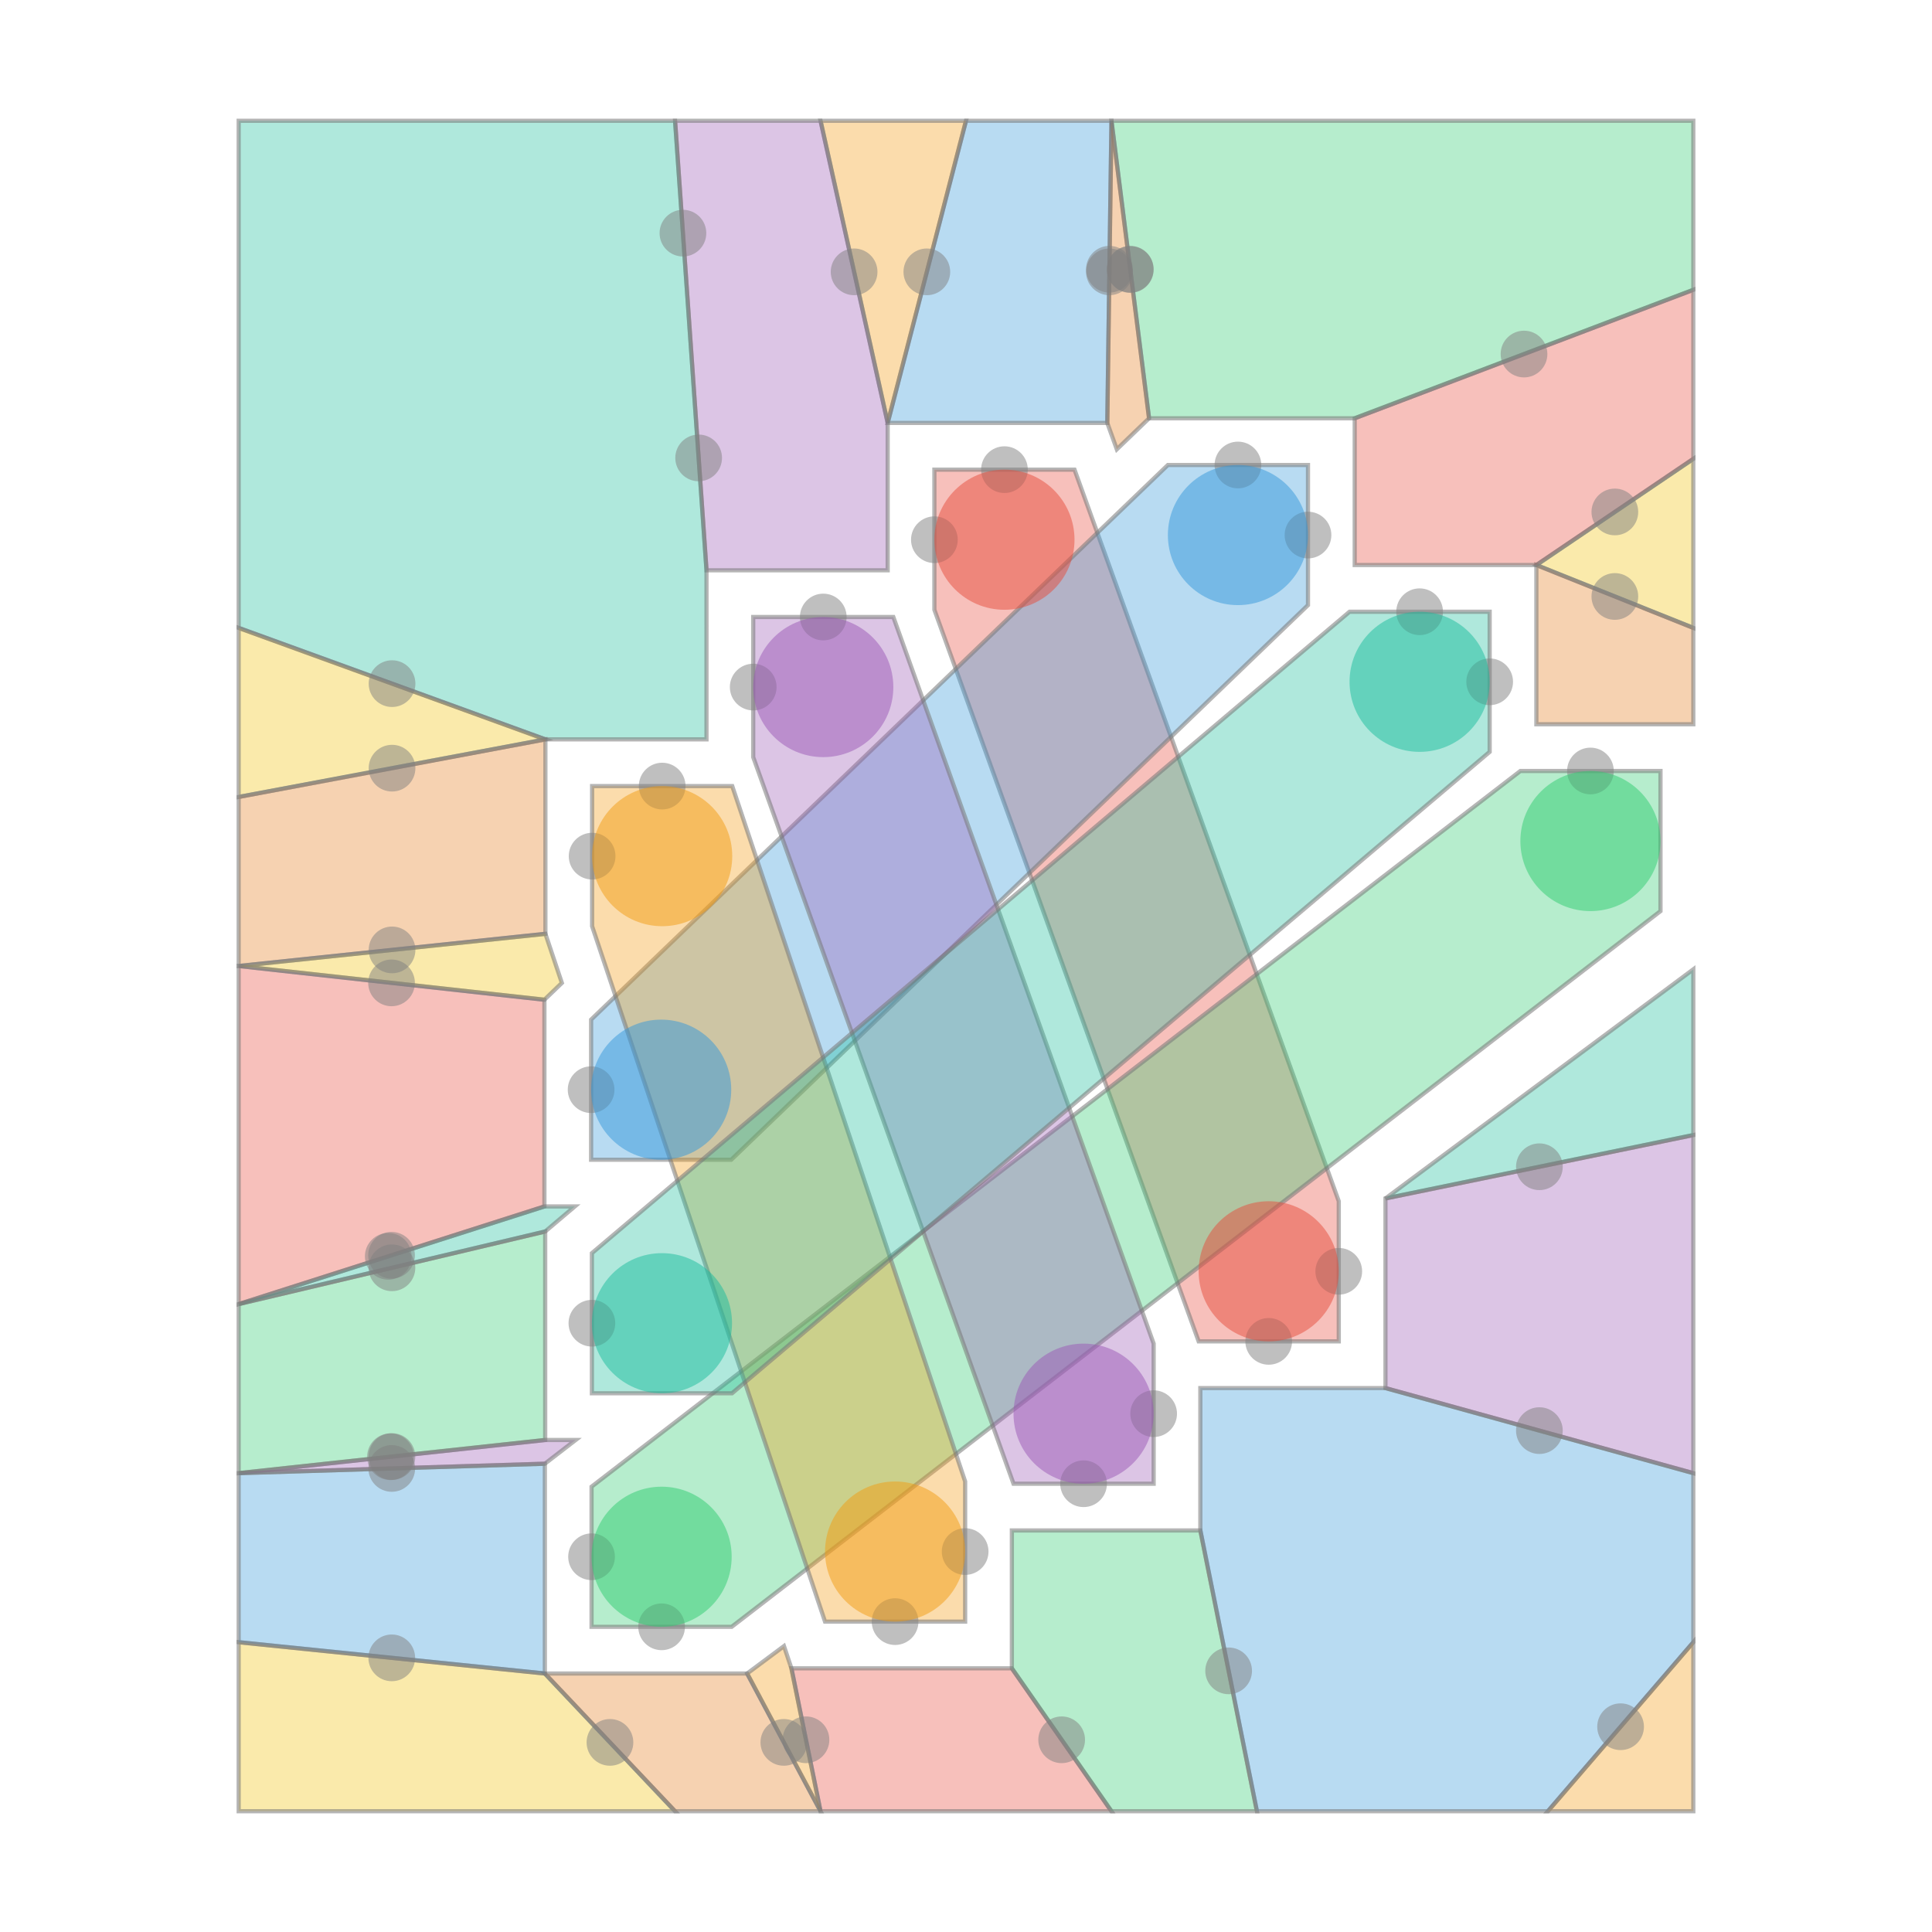
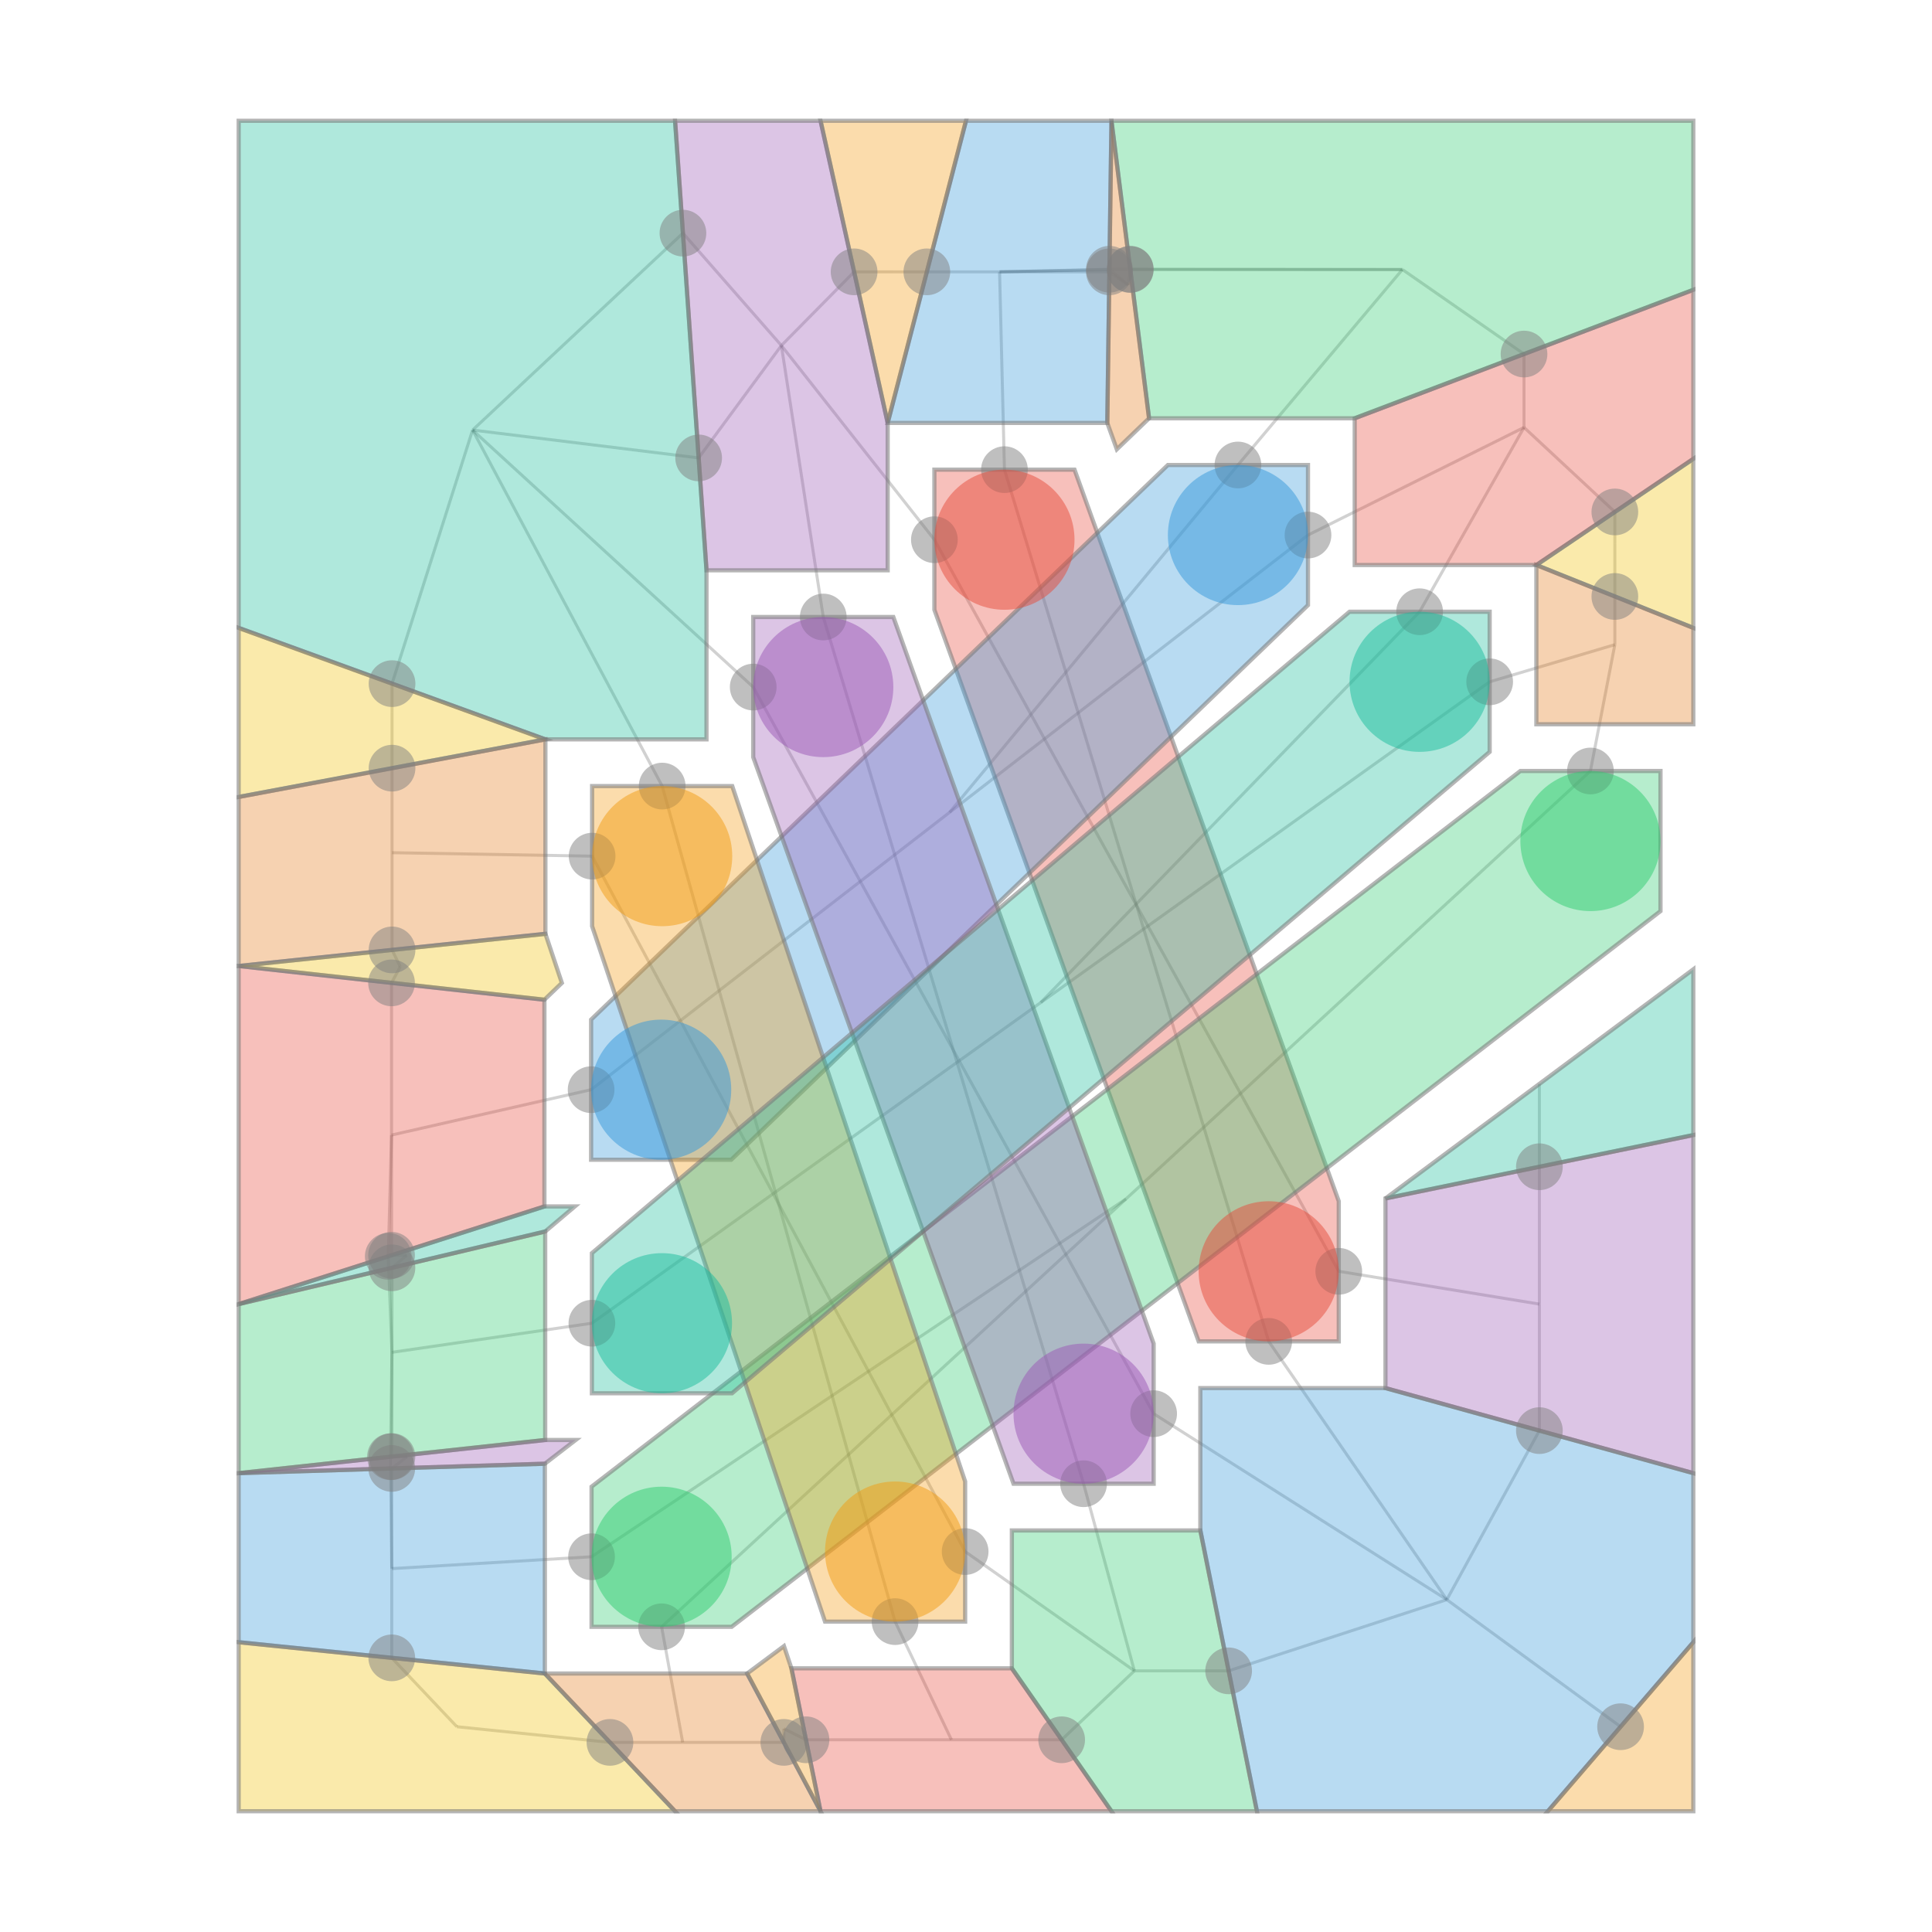
<svg xmlns="http://www.w3.org/2000/svg" width="640" height="640" viewBox="0 0 640 640">
  <rect width="100%" height="100%" fill="white" />
+   <g>
+     <polyline data-points="-1.0900403499999998,-1.62871415 -0.7622886,-1.6622412500000001 -0.6065680499999999,-1.6622412500000001" data-type="line" data-label="" points="151.345,572 202.056,577.187 226.15,577.187" fill="none" stroke="rgba(100, 100, 100, 0.3)" stroke-width="1px" />
+   </g>
+   <g>
+     <polyline data-points="-1.0900403499999998,-1.62871415 -1.22944825,-1.4812724 -1.22944825,-1.2902076477829603" data-type="line" data-label="" points="151.345,572 129.776,549.187 129.776,519.625" fill="none" stroke="rgba(100, 100, 100, 0.3)" stroke-width="1px" />
+   </g>
+   <g>
+     <polyline data-points="-0.6065680499999999,-1.6622412500000001 -0.3900044200964134,-1.6622412500000001 -0.3900044200964134,-1.6328982000743704" data-type="line" data-label="" points="226.15,577.187 259.657,577.187 259.657,572.647" fill="none" stroke="rgba(100, 100, 100, 0.3)" stroke-width="1px" />
+   </g>
+   <g>
+     <polyline data-points="-0.03117238293681368,-1.65667975 0.20481054999999987,-1.65668025 0.3605270999999999,-1.50907575" data-type="line" data-label="" points="315.177,576.327 351.689,576.327 375.782,553.489" fill="none" stroke="rgba(100, 100, 100, 0.3)" stroke-width="1px" />
+   </g>
+   <g>
+     <polyline data-points="-0.03117238293681368,-1.65667975 -0.3426134829368135,-1.65667875 -0.3900044200964134,-1.6328982000743704" data-type="line" data-label="" points="315.177,576.327 266.99,576.327 259.657,572.647" fill="none" stroke="rgba(100, 100, 100, 0.3)" stroke-width="1px" />
+   </g>
+   <g>
+     <polyline data-points="0.3605270999999999,-1.50907575 0.5623075999999998,-1.5090762500000001 1.02946875,-1.35666925" data-type="line" data-label="" points="375.782,553.489 407.002,553.489 479.283,529.908" fill="none" stroke="rgba(100, 100, 100, 0.3)" stroke-width="1px" />
+   </g>
+   <g>
+     <polyline data-points="1.02946875,-1.35666925 1.4014799499999997,-1.62871465 1.4014799499999997,-1.62871565" data-type="line" data-label="" points="479.283,529.908 536.841,572 536.841,572" fill="none" stroke="rgba(100, 100, 100, 0.3)" stroke-width="1px" />
+   </g>
+   <g>
+     <polyline data-points="1.02946875,-1.35666925 1.22764125,-0.99473305 1.22764075,-0.7238724" data-type="line" data-label="" points="479.283,529.908 509.945,473.908 509.944,432" fill="none" stroke="rgba(100, 100, 100, 0.3)" stroke-width="1px" />
+   </g>
+   <g>
+     <polyline data-points="1.22764075,-0.7238724 1.22763925,-0.4298077063182726 1.22764075,-0.2524061218816299" data-type="line" data-label="" points="509.944,432 509.944,386.501 509.944,359.053" fill="none" stroke="rgba(100, 100, 100, 0.3)" stroke-width="1px" />
+   </g>
+   <g>
+     <polyline data-points="1.3891952499999998,0.9048422499999998 1.3891952499999998,0.7911727 1.3891922499999998,0.6879975" data-type="line" data-label="" points="534.941,180 534.941,197.587 534.94,213.551" fill="none" stroke="rgba(100, 100, 100, 0.3)" stroke-width="1px" />
+   </g>
+   <g>
+     <polyline data-points="1.3891952499999998,0.9048422499999998 1.3891952499999998,0.9721415499999999 1.19470975,1.1531099000000002" data-type="line" data-label="" points="534.941,180 534.941,169.587 504.849,141.587" fill="none" stroke="rgba(100, 100, 100, 0.3)" stroke-width="1px" />
+   </g>
+   <g>
+     <polyline data-points="1.19470975,1.1531099000000002 1.19470975,1.3101994000000001 0.9343202999999998,1.49116625" data-type="line" data-label="" points="504.849,141.587 504.849,117.282 464.561,89.282" fill="none" stroke="rgba(100, 100, 100, 0.3)" stroke-width="1px" />
+   </g>
+   <g>
+     <polyline data-points="0.9343202999999998,1.49116625 0.35160563047796883,1.4918276021563592 0.07187954999999989,1.48618825" data-type="line" data-label="" points="464.561,89.282 374.402,89.18 331.121,90.052" fill="none" stroke="rgba(100, 100, 100, 0.3)" stroke-width="1px" />
+   </g>
+   <g>
+     <polyline data-points="0.9343202999999998,1.49116625 0.3516892015564768,1.49116625 0.3472308370270038,1.457972065838431" data-type="line" data-label="" points="464.561,89.282 374.414,89.282 373.725,94.418" fill="none" stroke="rgba(100, 100, 100, 0.3)" stroke-width="1px" />
+   </g>
+   <g>
+     <polyline data-points="0.07187954999999989,1.48618825 -0.08384,1.48618725 -0.1557185499999999,1.48618775" data-type="line" data-label="" points="331.121,90.052 307.028,90.052 295.907,90.052" fill="none" stroke="rgba(100, 100, 100, 0.3)" stroke-width="1px" />
+   </g>
+   <g>
+     <polyline data-points="0.07187954999999989,1.48618825 0.307058811859238,1.4917813404964075 0.3472308370270038,1.457972065838431" data-type="line" data-label="" points="331.121,90.052 367.509,89.187 373.725,94.418" fill="none" stroke="rgba(100, 100, 100, 0.3)" stroke-width="1px" />
+   </g>
+   <g>
+     <polyline data-points="0.07187954999999989,1.48618825 0.30698173547052676,1.4861887500000002 0.3472308370270038,1.457972065838431" data-type="line" data-label="" points="331.121,90.052 367.497,90.052 373.725,94.418" fill="none" stroke="rgba(100, 100, 100, 0.3)" stroke-width="1px" />
+   </g>
+   <g>
+     <polyline data-points="-0.1557185499999999,1.48618775 -0.2395595499999999,1.48618775 -0.3952790999999999,1.32843625" data-type="line" data-label="" points="295.907,90.052 282.935,90.052 258.841,114.46" fill="none" stroke="rgba(100, 100, 100, 0.3)" stroke-width="1px" />
+   </g>
+   <g>
+     <polyline data-points="-0.3952790999999999,1.32843625 -0.6060518999999999,1.569059875 -1.05638825,1.14743975" data-type="line" data-label="" points="258.841,114.46 226.23,77.23 156.552,142.464" fill="none" stroke="rgba(100, 100, 100, 0.3)" stroke-width="1px" />
+   </g>
+   <g>
+     <polyline data-points="-0.3952790999999999,1.32843625 -0.5724012999999999,1.087812625 -1.05638825,1.14743975" data-type="line" data-label="" points="258.841,114.46 231.436,151.69 156.552,142.464" fill="none" stroke="rgba(100, 100, 100, 0.3)" stroke-width="1px" />
+   </g>
+   <g>
+     <polyline data-points="-1.05638825,1.14743975 -1.2288442499999999,0.6045372 -1.2288442499999999,0.54290655" data-type="line" data-label="" points="156.552,142.464 129.869,226.464 129.869,236" fill="none" stroke="rgba(100, 100, 100, 0.3)" stroke-width="1px" />
+   </g>
+   <g>
+     <polyline data-points="-1.2288442499999999,0.54290655 -1.2288437499999998,0.42356935 -1.2288452499999998,0.242599" data-type="line" data-label="" points="129.869,236 129.869,254.464 129.869,282.464" fill="none" stroke="rgba(100, 100, 100, 0.3)" stroke-width="1px" />
+   </g>
+   <g>
+     <polyline data-points="-1.2288452499999998,0.242599 -1.2288457499999998,0.03444776294261411 -1.2112282716768954,-0.0016655835946217945" data-type="line" data-label="" points="129.869,282.464 129.869,314.67 132.595,320.258" fill="none" stroke="rgba(100, 100, 100, 0.3)" stroke-width="1px" />
+   </g>
+   <g>
+     <polyline data-points="-1.22991675,-0.36193769999999986 -1.2369259236689427,-0.621576300991815 -1.2290757499999998,-0.827121691022982" data-type="line" data-label="" points="129.703,376 128.619,416.172 129.833,447.975" fill="none" stroke="rgba(100, 100, 100, 0.3)" stroke-width="1px" />
+   </g>
+   <g>
+     <polyline data-points="-1.22991675,-0.36193769999999986 -1.2299172499999997,-0.6193376999999998 -1.1973977264805709,-0.6193356999999999" data-type="line" data-label="" points="129.703,376 129.703,415.826 134.735,415.826" fill="none" stroke="rgba(100, 100, 100, 0.3)" stroke-width="1px" />
+   </g>
+   <g>
+     <polyline data-points="-1.22991675,-0.36193769999999986 -1.22991675,-0.03611534653723591 -1.2112282716768954,-0.0016655835946217945" data-type="line" data-label="" points="129.703,376 129.703,325.588 132.595,320.258" fill="none" stroke="rgba(100, 100, 100, 0.3)" stroke-width="1px" />
+   </g>
+   <g>
+     <polyline data-points="-1.2290757499999998,-0.827121691022982 -1.2321613530099345,-1.050638372306859 -1.22944825,-1.2902076477829603" data-type="line" data-label="" points="129.833,447.975 129.356,482.558 129.776,519.625" fill="none" stroke="rgba(100, 100, 100, 0.3)" stroke-width="1px" />
+   </g>
+   <g>
+     <polyline data-points="-1.2290757499999998,-0.827121691022982 -1.2290762499999999,-1.0503045500000001 -1.1964791555285477,-1.0503045500000001" data-type="line" data-label="" points="129.833,447.975 129.833,482.506 134.877,482.506" fill="none" stroke="rgba(100, 100, 100, 0.3)" stroke-width="1px" />
+   </g>
+   <g>
+     <polyline data-points="-1.2290757499999998,-0.827121691022982 -1.2290757499999998,-0.6461538410229819 -1.1973977264805709,-0.6193356999999999" data-type="line" data-label="" points="129.833,447.975 129.833,419.975 134.735,415.826" fill="none" stroke="rgba(100, 100, 100, 0.3)" stroke-width="1px" />
+   </g>
+   <g>
+     <polyline data-points="-1.22944825,-1.2902076477829603 -1.22944825,-1.0757121977829602 -1.1964791555285477,-1.0503045500000001" data-type="line" data-label="" points="129.776,519.625 129.776,486.438 134.877,482.506" fill="none" stroke="rgba(100, 100, 100, 0.3)" stroke-width="1px" />
+   </g>
+   <g>
+     <polyline data-points="0.36519900000000005,0.12951849999999998 0.082317,1.062692 0.07187954999999989,1.48618825" data-type="line" data-label="" points="376.505,299.96 332.736,155.577 331.121,90.052" fill="none" stroke="rgba(100, 100, 100, 0.3)" stroke-width="1px" />
+   </g>
+   <g>
+     <polyline data-points="0.36519900000000005,0.12951849999999998 0.648081,-0.803655 1.02946875,-1.35666925" data-type="line" data-label="" points="376.505,299.96 420.273,444.344 479.283,529.908" fill="none" stroke="rgba(100, 100, 100, 0.3)" stroke-width="1px" />
+   </g>
+   <g>
+     <polyline data-points="0.36519900000000005,0.12951849999999998 -0.067683,0.912692 -0.3952790999999999,1.32843625" data-type="line" data-label="" points="376.505,299.96 309.528,178.785 258.841,114.46" fill="none" stroke="rgba(100, 100, 100, 0.3)" stroke-width="1px" />
+   </g>
+   <g>
+     <polyline data-points="0.36519900000000005,0.12951849999999998 0.798081,-0.653655 1.22764075,-0.7238724" data-type="line" data-label="" points="376.505,299.96 443.482,421.136 509.944,432" fill="none" stroke="rgba(100, 100, 100, 0.3)" stroke-width="1px" />
+   </g>
+   <g>
+     <polyline data-points="0.34260699999999994,-0.49863949999999996 1.336913,0.417523 1.3891922499999998,0.6879975" data-type="line" data-label="" points="373.009,397.151 526.851,255.4 534.94,213.551" fill="none" stroke="rgba(100, 100, 100, 0.3)" stroke-width="1px" />
+   </g>
+   <g>
+     <polyline data-points="0.34260699999999994,-0.49863949999999996 -0.651699,-1.414802 -0.6065680499999999,-1.6622412500000001" data-type="line" data-label="" points="373.009,397.151 219.167,538.903 226.15,577.187" fill="none" stroke="rgba(100, 100, 100, 0.3)" stroke-width="1px" />
+   </g>
+   <g>
+     <polyline data-points="0.34260699999999994,-0.49863949999999996 -0.801699,-1.264802 -1.22944825,-1.2902076477829603" data-type="line" data-label="" points="373.009,397.151 195.959,515.694 129.776,519.625" fill="none" stroke="rgba(100, 100, 100, 0.3)" stroke-width="1px" />
+   </g>
+   <g>
+     <polyline data-points="-0.0352075,0.32892499999999997 0.58222,1.0726499999999999 0.9343202999999998,1.49116625" data-type="line" data-label="" points="314.553,269.108 410.083,154.036 464.561,89.282" fill="none" stroke="rgba(100, 100, 100, 0.3)" stroke-width="1px" />
+   </g>
+   <g>
+     <polyline data-points="-0.0352075,0.32892499999999997 -0.802635,-0.2648 -1.22991675,-0.36193769999999986" data-type="line" data-label="" points="314.553,269.108 195.814,360.971 129.703,376" fill="none" stroke="rgba(100, 100, 100, 0.3)" stroke-width="1px" />
+   </g>
+   <g>
+     <polyline data-points="-0.0352075,0.32892499999999997 0.73222,0.92265 1.19470975,1.1531099000000002" data-type="line" data-label="" points="314.553,269.108 433.291,177.245 504.849,141.587" fill="none" stroke="rgba(100, 100, 100, 0.3)" stroke-width="1px" />
+   </g>
+   <g>
+     <polyline data-points="-0.401154,-0.5092385 -0.650488,0.385198 -1.05638825,1.14743975" data-type="line" data-label="" points="257.932,398.791 219.354,260.401 156.552,142.464" fill="none" stroke="rgba(100, 100, 100, 0.3)" stroke-width="1px" />
+   </g>
+   <g>
+     <polyline data-points="-0.401154,-0.5092385 -0.15182,-1.403675 -0.03117238293681368,-1.65667975" data-type="line" data-label="" points="257.932,398.791 296.51,537.181 315.177,576.327" fill="none" stroke="rgba(100, 100, 100, 0.3)" stroke-width="1px" />
+   </g>
+   <g>
+     <polyline data-points="-0.401154,-0.5092385 -0.800488,0.235198 -1.2288452499999998,0.242599" data-type="line" data-label="" points="257.932,398.791 196.146,283.609 129.869,282.464" fill="none" stroke="rgba(100, 100, 100, 0.3)" stroke-width="1px" />
+   </g>
+   <g>
+     <polyline data-points="-0.401154,-0.5092385 -0.001820000000000016,-1.253675 0.3605270999999999,-1.50907575" data-type="line" data-label="" points="257.932,398.791 319.718,513.973 375.782,553.489" fill="none" stroke="rgba(100, 100, 100, 0.3)" stroke-width="1px" />
+   </g>
+   <g>
+     <polyline data-points="-0.026920500000000014,-0.18064000000000002 -0.305576,0.74719 -0.3952790999999999,1.32843625" data-type="line" data-label="" points="315.835,347.949 272.72,204.392 258.841,114.46" fill="none" stroke="rgba(100, 100, 100, 0.3)" stroke-width="1px" />
+   </g>
+   <g>
+     <polyline data-points="-0.026920500000000014,-0.18064000000000002 0.251735,-1.10847 0.3605270999999999,-1.50907575" data-type="line" data-label="" points="315.835,347.949 358.949,491.506 375.782,553.489" fill="none" stroke="rgba(100, 100, 100, 0.3)" stroke-width="1px" />
+   </g>
+   <g>
+     <polyline data-points="-0.026920500000000014,-0.18064000000000002 -0.455576,0.59719 -1.05638825,1.14743975" data-type="line" data-label="" points="315.835,347.949 249.512,227.601 156.552,142.464" fill="none" stroke="rgba(100, 100, 100, 0.3)" stroke-width="1px" />
+   </g>
+   <g>
+     <polyline data-points="-0.026920500000000014,-0.18064000000000002 0.40173499999999995,-0.95847 1.02946875,-1.35666925" data-type="line" data-label="" points="315.835,347.949 382.158,468.298 479.283,529.908" fill="none" stroke="rgba(100, 100, 100, 0.3)" stroke-width="1px" />
+   </g>
+   <g>
+     <polyline data-points="0.16011849999999994,-0.0781635 0.971187,0.7584730000000001 1.19470975,1.1531099000000002" data-type="line" data-label="" points="344.774,332.094 470.265,202.647 504.849,141.587" fill="none" stroke="rgba(100, 100, 100, 0.3)" stroke-width="1px" />
+   </g>
+   <g>
+     <polyline data-points="0.16011849999999994,-0.0781635 -0.80095,-0.7648 -1.2290757499999998,-0.827121691022982" data-type="line" data-label="" points="344.774,332.094 196.074,438.332 129.833,447.975" fill="none" stroke="rgba(100, 100, 100, 0.3)" stroke-width="1px" />
+   </g>
+   <g>
+     <polyline data-points="0.16011849999999994,-0.0781635 1.121187,0.608473 1.3891922499999998,0.6879975" data-type="line" data-label="" points="344.774,332.094 493.474,225.855 534.94,213.551" fill="none" stroke="rgba(100, 100, 100, 0.3)" stroke-width="1px" />
+   </g>
  <g>
    <polygon data-type="polygon" data-label="" data-points="-0.067683,1.062692 0.232317,1.062692 0.798081,-0.503655 0.798081,-0.803655 0.498081,-0.803655 -0.067683,0.7626919999999999" points="309.528,155.577 355.945,155.577 443.482,397.927 443.482,444.344 397.065,444.344 309.528,201.994" fill="rgba(231, 76, 60, 0.35)" stroke="rgba(120, 120, 120, 0.55)" stroke-width="1.393" />
  </g>
  <g>
    <polygon data-type="polygon" data-label="" data-points="1.186913,0.417523 1.486913,0.417523 1.486913,0.11752300000000002 -0.501699,-1.414802 -0.801699,-1.414802 -0.801699,-1.114802" points="503.643,255.4 550.06,255.4 550.06,301.816 242.376,538.903 195.959,538.903 195.959,492.486" fill="rgba(46, 204, 113, 0.35)" stroke="rgba(120, 120, 120, 0.55)" stroke-width="1.393" />
  </g>
  <g>
    <polygon data-type="polygon" data-label="" data-points="0.43221999999999994,1.0726499999999999 0.73222,1.0726499999999999 0.73222,0.77265 -0.5026349999999999,-0.41479999999999995 -0.802635,-0.41479999999999995 -0.802635,-0.11479999999999999" points="386.874,154.036 433.291,154.036 433.291,200.453 242.231,384.179 195.814,384.179 195.814,337.762" fill="rgba(52, 152, 219, 0.35)" stroke="rgba(120, 120, 120, 0.55)" stroke-width="1.393" />
  </g>
  <g>
    <polygon data-type="polygon" data-label="" data-points="-0.800488,0.385198 -0.5004879999999999,0.385198 -0.001820000000000016,-1.1036750000000002 -0.001820000000000016,-1.403675 -0.30182,-1.403675 -0.800488,0.085198" points="196.146,260.401 242.563,260.401 319.718,490.764 319.718,537.181 273.301,537.181 196.146,306.818" fill="rgba(243, 156, 18, 0.35)" stroke="rgba(120, 120, 120, 0.55)" stroke-width="1.393" />
  </g>
  <g>
    <polygon data-type="polygon" data-label="" data-points="-0.455576,0.74719 -0.15557600000000002,0.74719 0.40173499999999995,-0.80847 0.40173499999999995,-1.10847 0.10173499999999999,-1.10847 -0.455576,0.44719" points="249.512,204.392 295.929,204.392 382.158,445.089 382.158,491.506 335.741,491.506 249.512,250.809" fill="rgba(155, 89, 182, 0.35)" stroke="rgba(120, 120, 120, 0.55)" stroke-width="1.393" />
  </g>
  <g>
    <polygon data-type="polygon" data-label="" data-points="0.821187,0.7584730000000001 1.121187,0.7584730000000001 1.121187,0.458473 -0.50095,-0.9148000000000001 -0.80095,-0.9148000000000001 -0.80095,-0.6148" points="447.057,202.647 493.474,202.647 493.474,249.064 242.491,461.541 196.074,461.541 196.074,415.124" fill="rgba(26, 188, 156, 0.35)" stroke="rgba(120, 120, 120, 0.55)" stroke-width="1.393" />
  </g>
  <g>
    <polygon data-type="polygon" data-label="" data-points="-1.2457623999999998,-1.8096835 -0.9343212999999998,-1.8096835 -0.6228802,-1.8096825 -0.9016970000000001,-1.5148 -1.5571994999999998,-1.4477448000000002 -1.5572004999999998,-1.8096835" points="127.252,600 175.439,600 223.626,600 180.487,554.375 79.065,544 79.065,600" fill="rgba(241, 196, 15, 0.35)" stroke="rgba(120, 120, 120, 0.55)" stroke-width="1.393" />
  </g>
  <g>
    <polygon data-type="polygon" data-label="" data-points="-0.6228802,-1.8096825 -0.3114390999999998,-1.8096815 -0.468569740192827,-1.514801 -0.9016970000000001,-1.5148" points="223.626,600 271.813,600 247.501,554.375 180.487,554.375" fill="rgba(230, 126, 34, 0.35)" stroke="rgba(120, 120, 120, 0.55)" stroke-width="1.393" />
  </g>
  <g>
    <polygon data-type="polygon" data-label="" data-points="-0.3737878658736271,-1.503676 -0.3114390999999998,-1.8096815 0.000002,-1.8096835 0.31144309999999975,-1.8096835 0.09817799999999999,-1.5036770000000002" points="262.166,552.654 271.813,600 320,600 368.187,600 335.19,552.654" fill="rgba(231, 76, 60, 0.35)" stroke="rgba(120, 120, 120, 0.55)" stroke-width="1.393" />
  </g>
  <g>
    <polygon data-type="polygon" data-label="" data-points="0.5017379999999999,-1.2084690000000002 0.09817699999999999,-1.208468 0.09817799999999999,-1.5036770000000002 0.31144309999999975,-1.8096835 0.6228771999999998,-1.8096835" points="397.631,506.978 335.19,506.978 335.19,552.654 368.187,600 416.374,600" fill="rgba(46, 204, 113, 0.35)" stroke="rgba(120, 120, 120, 0.55)" stroke-width="1.393" />
  </g>
  <g>
    <polygon data-type="polygon" data-label="" data-points="0.9343183000000003,-1.8096825 1.2457593999999999,-1.8096815 1.5572004999999998,-1.4477478 1.5572004999999998,-1.0858101 0.898082,-0.903656 0.5017369999999999,-0.903655 0.5017379999999999,-1.2084690000000002 0.6228771999999998,-1.8096835" points="464.561,600 512.748,600 560.935,544 560.935,488 458.954,459.817 397.63,459.816 397.631,506.978 416.374,600" fill="rgba(52, 152, 219, 0.35)" stroke="rgba(120, 120, 120, 0.55)" stroke-width="1.393" />
  </g>
  <g>
    <polygon data-type="polygon" data-label="" data-points="1.2457593999999999,-1.8096815 1.5572004999999998,-1.8096835 1.5572004999999998,-1.4477478" points="512.748,600 560.935,600 560.935,544" fill="rgba(243, 156, 18, 0.35)" stroke="rgba(120, 120, 120, 0.55)" stroke-width="1.393" />
  </g>
  <g>
    <polygon data-type="polygon" data-label="" data-points="1.5572004999999998,-0.7238724 1.5571974999999998,-0.3619347 0.898081,-0.4976807126365452 0.898082,-0.903656 1.5572004999999998,-1.0858101" points="560.935,432 560.935,376 458.954,397.003 458.954,459.817 560.935,488" fill="rgba(155, 89, 182, 0.35)" stroke="rgba(120, 120, 120, 0.55)" stroke-width="1.393" />
  </g>
  <g>
    <polygon data-type="polygon" data-label="" data-points="1.5571974999999998,-0.3619347 1.5572004999999998,-0.007131531126714692 0.898081,-0.4976807126365452" points="560.935,376 560.935,321.103 458.954,397.003" fill="rgba(26, 188, 156, 0.35)" stroke="rgba(120, 120, 120, 0.55)" stroke-width="1.393" />
  </g>
  <g>
    <polygon data-type="polygon" data-label="" data-points="1.5572004999999998,0.7238733999999998 1.5572004999999998,1.0858111 1.22119,0.858472" points="560.935,208 560.935,152 508.946,187.174" fill="rgba(241, 196, 15, 0.35)" stroke="rgba(120, 120, 120, 0.55)" stroke-width="1.393" />
  </g>
  <g>
    <polygon data-type="polygon" data-label="" data-points="1.5572004999999998,0.7238733999999998 1.22119,0.858472 1.221184,0.517523 1.5572004999999998,0.5175249999999999" points="560.935,208 508.946,187.174 508.945,239.927 560.935,239.927" fill="rgba(230, 126, 34, 0.35)" stroke="rgba(120, 120, 120, 0.55)" stroke-width="1.393" />
  </g>
  <g>
    <polygon data-type="polygon" data-label="" data-points="0.8322189999999999,1.17265 0.8322219999999999,0.8584710000000001 1.22119,0.858472 1.5572004999999998,1.0858111 1.5572004999999998,1.4477488000000003" points="448.764,138.564 448.764,187.175 508.946,187.174 560.935,152 560.935,96" fill="rgba(231, 76, 60, 0.35)" stroke="rgba(120, 120, 120, 0.55)" stroke-width="1.393" />
  </g>
  <g>
    <polygon data-type="polygon" data-label="" data-points="0.8322189999999999,1.17265 1.5572004999999998,1.4477488000000003 1.5572004999999998,1.8096815 1.2457573999999998,1.8096825 0.9343182999999998,1.8096835 0.6228792,1.8096835 0.3114400999999998,1.8096835 0.39193830311295386,1.172649" points="448.764,138.564 560.935,96 560.935,40 512.748,40 464.561,40 416.374,40 368.187,40 380.642,138.564" fill="rgba(46, 204, 113, 0.35)" stroke="rgba(120, 120, 120, 0.55)" stroke-width="1.393" />
  </g>
  <g>
    <polygon data-type="polygon" data-label="" data-points="0.000001,1.8096815 -0.167681,1.162693 0.30252337094105375,1.1626940000000001 0.3114400999999998,1.8096835" points="320,40 294.056,140.104 366.807,140.104 368.187,40" fill="rgba(52, 152, 219, 0.35)" stroke="rgba(120, 120, 120, 0.55)" stroke-width="1.393" />
  </g>
  <g>
    <polygon data-type="polygon" data-label="" data-points="0.000001,1.8096815 -0.3114380999999998,1.8096825 -0.167681,1.162693" points="320,40 271.813,40 294.056,140.104" fill="rgba(243, 156, 18, 0.35)" stroke="rgba(120, 120, 120, 0.55)" stroke-width="1.393" />
  </g>
  <g>
    <polygon data-type="polygon" data-label="" data-points="-0.6228771999999998,1.8096835 -0.555576,0.847189 -0.167682,0.84719 -0.167681,1.162693 -0.3114380999999998,1.8096825" points="223.626,40 234.04,188.92 294.056,188.92 294.056,140.104 271.813,40" fill="rgba(155, 89, 182, 0.35)" stroke="rgba(120, 120, 120, 0.55)" stroke-width="1.393" />
  </g>
  <g>
    <polygon data-type="polygon" data-label="" data-points="-0.555576,0.847189 -0.6228771999999998,1.8096835 -0.9343233000000002,1.8096835 -1.2457623999999998,1.8096835 -1.5572004999999998,1.8096815 -1.5572004999999998,1.4477458 -1.5571994999999998,1.0858101 -1.5571984999999997,0.7238744 -0.9004899999999999,0.4852 -0.555577,0.485196" points="234.04,188.92 223.626,40 175.439,40 127.252,40 79.065,40 79.065,96 79.065,152 79.065,208 180.673,244.928 234.039,244.929" fill="rgba(26, 188, 156, 0.35)" stroke="rgba(120, 120, 120, 0.55)" stroke-width="1.393" />
  </g>
  <g>
    <polygon data-type="polygon" data-label="" data-points="-1.5571984999999997,0.7238744 -1.5571974999999998,0.3619387 -0.9004899999999999,0.4852" points="79.065,208 79.065,264 180.673,244.928" fill="rgba(241, 196, 15, 0.35)" stroke="rgba(120, 120, 120, 0.55)" stroke-width="1.393" />
  </g>
  <g>
    <polygon data-type="polygon" data-label="" data-points="-0.9004909999999999,0.06889752588522823 -0.9004899999999999,0.4852 -1.5571974999999998,0.3619387 -1.5572004999999998,-0.000002" points="180.673,309.34 180.673,244.928 79.065,264 79.065,320" fill="rgba(230, 126, 34, 0.35)" stroke="rgba(120, 120, 120, 0.55)" stroke-width="1.393" />
  </g>
  <g>
    <polygon data-type="polygon" data-label="" data-points="-1.5572004999999998,-0.3619377 -1.5572004999999998,-0.7238733999999998 -0.9026339999999999,-0.5148019999999999 -0.902633,-0.07222869307447181 -1.5572004999999998,-0.000002" points="79.065,376 79.065,432 180.342,399.652 180.342,331.175 79.065,320" fill="rgba(231, 76, 60, 0.35)" stroke="rgba(120, 120, 120, 0.55)" stroke-width="1.393" />
  </g>
  <g>
    <polygon data-type="polygon" data-label="" data-points="-0.900952,-1.0148000000000001 -0.9009510000000001,-0.568434282045964 -1.5572004999999998,-0.7238733999999998 -1.5572004999999998,-1.0858091" points="180.602,477.013 180.602,407.95 79.065,432 79.065,488" fill="rgba(46, 204, 113, 0.35)" stroke="rgba(120, 120, 120, 0.55)" stroke-width="1.393" />
  </g>
  <g>
    <polygon data-type="polygon" data-label="" data-points="-0.901696,-1.0656152955659204 -1.5572004999999998,-1.0858091 -1.5571994999999998,-1.4477448000000002 -0.9016970000000001,-1.5148" points="180.487,484.875 79.065,488 79.065,544 180.487,554.375" fill="rgba(52, 152, 219, 0.35)" stroke="rgba(120, 120, 120, 0.55)" stroke-width="1.393" />
  </g>
  <g>
    <polygon data-type="polygon" data-label="" data-points="-0.468569740192827,-1.514801 -0.3114390999999998,-1.8096815 -0.3737878658736271,-1.503676 -0.38971616264549963,-1.4561149001487406" points="247.501,554.375 271.813,600 262.166,552.654 259.702,545.295" fill="rgba(243, 156, 18, 0.35)" stroke="rgba(120, 120, 120, 0.55)" stroke-width="1.393" />
  </g>
  <g>
    <polygon data-type="polygon" data-label="" data-points="-0.900952,-1.0148000000000001 -1.5572004999999998,-1.0858091 -0.901696,-1.0656152955659204 -0.8357578110570957,-1.014801" points="180.602,477.013 79.065,488 180.487,484.875 190.689,477.013" fill="rgba(155, 89, 182, 0.35)" stroke="rgba(120, 120, 120, 0.55)" stroke-width="1.393" />
  </g>
  <g>
    <polygon data-type="polygon" data-label="" data-points="-0.9026339999999999,-0.5148019999999999 -1.5572004999999998,-0.7238733999999998 -0.9009510000000001,-0.568434282045964 -0.8375949529611417,-0.514798" points="180.342,399.652 79.065,432 180.602,407.95 190.405,399.651" fill="rgba(26, 188, 156, 0.35)" stroke="rgba(120, 120, 120, 0.55)" stroke-width="1.393" />
  </g>
  <g>
    <polygon data-type="polygon" data-label="" data-points="-0.9004909999999999,0.06889752588522823 -1.5572004999999998,-0.000002 -0.902633,-0.07222869307447181 -0.865256043353791,-0.03628656661060304" points="180.673,309.34 79.065,320 180.342,331.175 186.125,325.614" fill="rgba(241, 196, 15, 0.35)" stroke="rgba(120, 120, 120, 0.55)" stroke-width="1.393" />
  </g>
  <g>
    <polygon data-type="polygon" data-label="" data-points="0.39193830311295386,1.172649 0.3114400999999998,1.8096835 0.30252337094105375,1.1626940000000001 0.3228996394549733,1.1062606316768617" points="380.642,138.564 368.187,40 366.807,140.104 369.96,148.836" fill="rgba(230, 126, 34, 0.35)" stroke="rgba(120, 120, 120, 0.55)" stroke-width="1.393" />
  </g>
  <circle data-type="circle" data-label="" data-x="-0.7622886" data-y="-1.6622412500000001" cx="202.056" cy="577.187" r="7.736" fill="rgba(128, 128, 128, 0.5)" stroke="black" stroke-width="0.006" />
  <circle data-type="circle" data-label="" data-x="-1.22944825" data-y="-1.4812724" cx="129.776" cy="549.187" r="7.736" fill="rgba(128, 128, 128, 0.5)" stroke="black" stroke-width="0.006" />
  <circle data-type="circle" data-label="" data-x="-0.3900044200964134" data-y="-1.6622412500000001" cx="259.657" cy="577.187" r="7.736" fill="rgba(128, 128, 128, 0.5)" stroke="black" stroke-width="0.006" />
  <circle data-type="circle" data-label="" data-x="0.20481054999999987" data-y="-1.65668025" cx="351.689" cy="576.327" r="7.736" fill="rgba(128, 128, 128, 0.5)" stroke="black" stroke-width="0.006" />
  <circle data-type="circle" data-label="" data-x="-0.3426134829368135" data-y="-1.65667875" cx="266.99" cy="576.327" r="7.736" fill="rgba(128, 128, 128, 0.5)" stroke="black" stroke-width="0.006" />
  <circle data-type="circle" data-label="" data-x="0.5623075999999998" data-y="-1.5090762500000001" cx="407.002" cy="553.489" r="7.736" fill="rgba(128, 128, 128, 0.5)" stroke="black" stroke-width="0.006" />
  <circle data-type="circle" data-label="" data-x="1.4014799499999997" data-y="-1.62871465" cx="536.841" cy="572" r="7.736" fill="rgba(128, 128, 128, 0.5)" stroke="black" stroke-width="0.006" />
  <circle data-type="circle" data-label="" data-x="1.22764125" data-y="-0.99473305" cx="509.945" cy="473.908" r="7.736" fill="rgba(128, 128, 128, 0.5)" stroke="black" stroke-width="0.006" />
  <circle data-type="circle" data-label="" data-x="1.22763925" data-y="-0.4298077063182726" cx="509.944" cy="386.501" r="7.736" fill="rgba(128, 128, 128, 0.5)" stroke="black" stroke-width="0.006" />
  <circle data-type="circle" data-label="" data-x="1.3891952499999998" data-y="0.7911727" cx="534.941" cy="197.587" r="7.736" fill="rgba(128, 128, 128, 0.5)" stroke="black" stroke-width="0.006" />
  <circle data-type="circle" data-label="" data-x="1.3891952499999998" data-y="0.9721415499999999" cx="534.941" cy="169.587" r="7.736" fill="rgba(128, 128, 128, 0.5)" stroke="black" stroke-width="0.006" />
  <circle data-type="circle" data-label="" data-x="1.19470975" data-y="1.3101994000000001" cx="504.849" cy="117.282" r="7.736" fill="rgba(128, 128, 128, 0.5)" stroke="black" stroke-width="0.006" />
  <circle data-type="circle" data-label="" data-x="0.35160563047796883" data-y="1.4918276021563592" cx="374.402" cy="89.18" r="7.736" fill="rgba(128, 128, 128, 0.5)" stroke="black" stroke-width="0.006" />
  <circle data-type="circle" data-label="" data-x="0.3516892015564768" data-y="1.49116625" cx="374.414" cy="89.282" r="7.736" fill="rgba(128, 128, 128, 0.5)" stroke="black" stroke-width="0.006" />
  <circle data-type="circle" data-label="" data-x="-0.08384" data-y="1.48618725" cx="307.028" cy="90.052" r="7.736" fill="rgba(128, 128, 128, 0.5)" stroke="black" stroke-width="0.006" />
  <circle data-type="circle" data-label="" data-x="0.307058811859238" data-y="1.4917813404964075" cx="367.509" cy="89.187" r="7.736" fill="rgba(128, 128, 128, 0.5)" stroke="black" stroke-width="0.006" />
  <circle data-type="circle" data-label="" data-x="0.30698173547052676" data-y="1.4861887500000002" cx="367.497" cy="90.052" r="7.736" fill="rgba(128, 128, 128, 0.5)" stroke="black" stroke-width="0.006" />
  <circle data-type="circle" data-label="" data-x="-0.2395595499999999" data-y="1.48618775" cx="282.935" cy="90.052" r="7.736" fill="rgba(128, 128, 128, 0.5)" stroke="black" stroke-width="0.006" />
  <circle data-type="circle" data-label="" data-x="-0.6060518999999999" data-y="1.569059875" cx="226.23" cy="77.23" r="7.736" fill="rgba(128, 128, 128, 0.5)" stroke="black" stroke-width="0.006" />
  <circle data-type="circle" data-label="" data-x="-0.5724012999999999" data-y="1.087812625" cx="231.436" cy="151.69" r="7.736" fill="rgba(128, 128, 128, 0.5)" stroke="black" stroke-width="0.006" />
  <circle data-type="circle" data-label="" data-x="-1.2288442499999999" data-y="0.6045372" cx="129.869" cy="226.464" r="7.736" fill="rgba(128, 128, 128, 0.5)" stroke="black" stroke-width="0.006" />
  <circle data-type="circle" data-label="" data-x="-1.2288437499999998" data-y="0.42356935" cx="129.869" cy="254.464" r="7.736" fill="rgba(128, 128, 128, 0.5)" stroke="black" stroke-width="0.006" />
  <circle data-type="circle" data-label="" data-x="-1.2288457499999998" data-y="0.03444776294261411" cx="129.869" cy="314.67" r="7.736" fill="rgba(128, 128, 128, 0.5)" stroke="black" stroke-width="0.006" />
  <circle data-type="circle" data-label="" data-x="-1.2369259236689427" data-y="-0.621576300991815" cx="128.619" cy="416.172" r="7.736" fill="rgba(128, 128, 128, 0.5)" stroke="black" stroke-width="0.006" />
  <circle data-type="circle" data-label="" data-x="-1.2299172499999997" data-y="-0.6193376999999998" cx="129.703" cy="415.826" r="7.736" fill="rgba(128, 128, 128, 0.5)" stroke="black" stroke-width="0.006" />
  <circle data-type="circle" data-label="" data-x="-1.22991675" data-y="-0.03611534653723591" cx="129.703" cy="325.588" r="7.736" fill="rgba(128, 128, 128, 0.5)" stroke="black" stroke-width="0.006" />
  <circle data-type="circle" data-label="" data-x="-1.2321613530099345" data-y="-1.050638372306859" cx="129.356" cy="482.558" r="7.736" fill="rgba(128, 128, 128, 0.5)" stroke="black" stroke-width="0.006" />
  <circle data-type="circle" data-label="" data-x="-1.2290762499999999" data-y="-1.0503045500000001" cx="129.833" cy="482.506" r="7.736" fill="rgba(128, 128, 128, 0.5)" stroke="black" stroke-width="0.006" />
  <circle data-type="circle" data-label="" data-x="-1.2290757499999998" data-y="-0.6461538410229819" cx="129.833" cy="419.975" r="7.736" fill="rgba(128, 128, 128, 0.5)" stroke="black" stroke-width="0.006" />
  <circle data-type="circle" data-label="" data-x="-1.22944825" data-y="-1.0757121977829602" cx="129.776" cy="486.438" r="7.736" fill="rgba(128, 128, 128, 0.5)" stroke="black" stroke-width="0.006" />
  <circle data-type="circle" data-label="" data-x="0.082317" data-y="1.062692" cx="332.736" cy="155.577" r="7.736" fill="rgba(128, 128, 128, 0.5)" stroke="black" stroke-width="0.006" />
  <circle data-type="circle" data-label="" data-x="0.648081" data-y="-0.803655" cx="420.273" cy="444.344" r="7.736" fill="rgba(128, 128, 128, 0.5)" stroke="black" stroke-width="0.006" />
  <circle data-type="circle" data-label="" data-x="-0.067683" data-y="0.912692" cx="309.528" cy="178.785" r="7.736" fill="rgba(128, 128, 128, 0.5)" stroke="black" stroke-width="0.006" />
  <circle data-type="circle" data-label="" data-x="0.798081" data-y="-0.653655" cx="443.482" cy="421.136" r="7.736" fill="rgba(128, 128, 128, 0.5)" stroke="black" stroke-width="0.006" />
  <circle data-type="circle" data-label="" data-x="1.336913" data-y="0.417523" cx="526.851" cy="255.4" r="7.736" fill="rgba(128, 128, 128, 0.5)" stroke="black" stroke-width="0.006" />
  <circle data-type="circle" data-label="" data-x="-0.651699" data-y="-1.414802" cx="219.167" cy="538.903" r="7.736" fill="rgba(128, 128, 128, 0.5)" stroke="black" stroke-width="0.006" />
  <circle data-type="circle" data-label="" data-x="-0.801699" data-y="-1.264802" cx="195.959" cy="515.694" r="7.736" fill="rgba(128, 128, 128, 0.5)" stroke="black" stroke-width="0.006" />
  <circle data-type="circle" data-label="" data-x="0.58222" data-y="1.0726499999999999" cx="410.083" cy="154.036" r="7.736" fill="rgba(128, 128, 128, 0.5)" stroke="black" stroke-width="0.006" />
  <circle data-type="circle" data-label="" data-x="-0.802635" data-y="-0.2648" cx="195.814" cy="360.971" r="7.736" fill="rgba(128, 128, 128, 0.5)" stroke="black" stroke-width="0.006" />
  <circle data-type="circle" data-label="" data-x="0.73222" data-y="0.92265" cx="433.291" cy="177.245" r="7.736" fill="rgba(128, 128, 128, 0.5)" stroke="black" stroke-width="0.006" />
  <circle data-type="circle" data-label="" data-x="-0.650488" data-y="0.385198" cx="219.354" cy="260.401" r="7.736" fill="rgba(128, 128, 128, 0.5)" stroke="black" stroke-width="0.006" />
  <circle data-type="circle" data-label="" data-x="-0.15182" data-y="-1.403675" cx="296.51" cy="537.181" r="7.736" fill="rgba(128, 128, 128, 0.5)" stroke="black" stroke-width="0.006" />
  <circle data-type="circle" data-label="" data-x="-0.800488" data-y="0.235198" cx="196.146" cy="283.609" r="7.736" fill="rgba(128, 128, 128, 0.5)" stroke="black" stroke-width="0.006" />
  <circle data-type="circle" data-label="" data-x="-0.001820000000000016" data-y="-1.253675" cx="319.718" cy="513.973" r="7.736" fill="rgba(128, 128, 128, 0.5)" stroke="black" stroke-width="0.006" />
  <circle data-type="circle" data-label="" data-x="-0.305576" data-y="0.74719" cx="272.72" cy="204.392" r="7.736" fill="rgba(128, 128, 128, 0.5)" stroke="black" stroke-width="0.006" />
  <circle data-type="circle" data-label="" data-x="0.251735" data-y="-1.10847" cx="358.949" cy="491.506" r="7.736" fill="rgba(128, 128, 128, 0.5)" stroke="black" stroke-width="0.006" />
  <circle data-type="circle" data-label="" data-x="-0.455576" data-y="0.59719" cx="249.512" cy="227.601" r="7.736" fill="rgba(128, 128, 128, 0.5)" stroke="black" stroke-width="0.006" />
  <circle data-type="circle" data-label="" data-x="0.40173499999999995" data-y="-0.95847" cx="382.158" cy="468.298" r="7.736" fill="rgba(128, 128, 128, 0.5)" stroke="black" stroke-width="0.006" />
  <circle data-type="circle" data-label="" data-x="0.971187" data-y="0.7584730000000001" cx="470.265" cy="202.647" r="7.736" fill="rgba(128, 128, 128, 0.5)" stroke="black" stroke-width="0.006" />
  <circle data-type="circle" data-label="" data-x="-0.80095" data-y="-0.7648" cx="196.074" cy="438.332" r="7.736" fill="rgba(128, 128, 128, 0.5)" stroke="black" stroke-width="0.006" />
  <circle data-type="circle" data-label="" data-x="1.121187" data-y="0.608473" cx="493.474" cy="225.855" r="7.736" fill="rgba(128, 128, 128, 0.5)" stroke="black" stroke-width="0.006" />
  <circle data-type="circle" data-label="" data-x="0.648081" data-y="-0.653655" cx="420.273" cy="421.136" r="23.208" fill="rgba(231, 76, 60, 0.5)" stroke="black" stroke-width="0.006" />
  <circle data-type="circle" data-label="" data-x="0.082317" data-y="0.912692" cx="332.736" cy="178.785" r="23.208" fill="rgba(231, 76, 60, 0.5)" stroke="black" stroke-width="0.006" />
  <circle data-type="circle" data-label="" data-x="1.336913" data-y="0.267523" cx="526.851" cy="278.608" r="23.208" fill="rgba(46, 204, 113, 0.5)" stroke="black" stroke-width="0.006" />
  <circle data-type="circle" data-label="" data-x="-0.651699" data-y="-1.264802" cx="219.167" cy="515.694" r="23.208" fill="rgba(46, 204, 113, 0.5)" stroke="black" stroke-width="0.006" />
  <circle data-type="circle" data-label="" data-x="-0.652635" data-y="-0.2648" cx="219.022" cy="360.971" r="23.208" fill="rgba(52, 152, 219, 0.5)" stroke="black" stroke-width="0.006" />
  <circle data-type="circle" data-label="" data-x="0.58222" data-y="0.92265" cx="410.083" cy="177.245" r="23.208" fill="rgba(52, 152, 219, 0.5)" stroke="black" stroke-width="0.006" />
  <circle data-type="circle" data-label="" data-x="-0.15182" data-y="-1.253675" cx="296.51" cy="513.973" r="23.208" fill="rgba(243, 156, 18, 0.5)" stroke="black" stroke-width="0.006" />
  <circle data-type="circle" data-label="" data-x="-0.650488" data-y="0.235198" cx="219.354" cy="283.609" r="23.208" fill="rgba(243, 156, 18, 0.5)" stroke="black" stroke-width="0.006" />
  <circle data-type="circle" data-label="" data-x="-0.305576" data-y="0.59719" cx="272.72" cy="227.601" r="23.208" fill="rgba(155, 89, 182, 0.5)" stroke="black" stroke-width="0.006" />
  <circle data-type="circle" data-label="" data-x="0.251735" data-y="-0.95847" cx="358.949" cy="468.298" r="23.208" fill="rgba(155, 89, 182, 0.5)" stroke="black" stroke-width="0.006" />
  <circle data-type="circle" data-label="" data-x="-0.65095" data-y="-0.7648" cx="219.283" cy="438.332" r="23.208" fill="rgba(26, 188, 156, 0.5)" stroke="black" stroke-width="0.006" />
  <circle data-type="circle" data-label="" data-x="0.971187" data-y="0.608473" cx="470.265" cy="225.855" r="23.208" fill="rgba(26, 188, 156, 0.5)" stroke="black" stroke-width="0.006" />
  <g id="crosshair" style="display: none">
    <line id="crosshair-h" y1="0" y2="640" stroke="#666" stroke-width="0.5" />
    <line id="crosshair-v" x1="0" x2="640" stroke="#666" stroke-width="0.5" />
    <text id="coordinates" font-family="monospace" font-size="12" fill="#666" />
  </g>
</svg>
